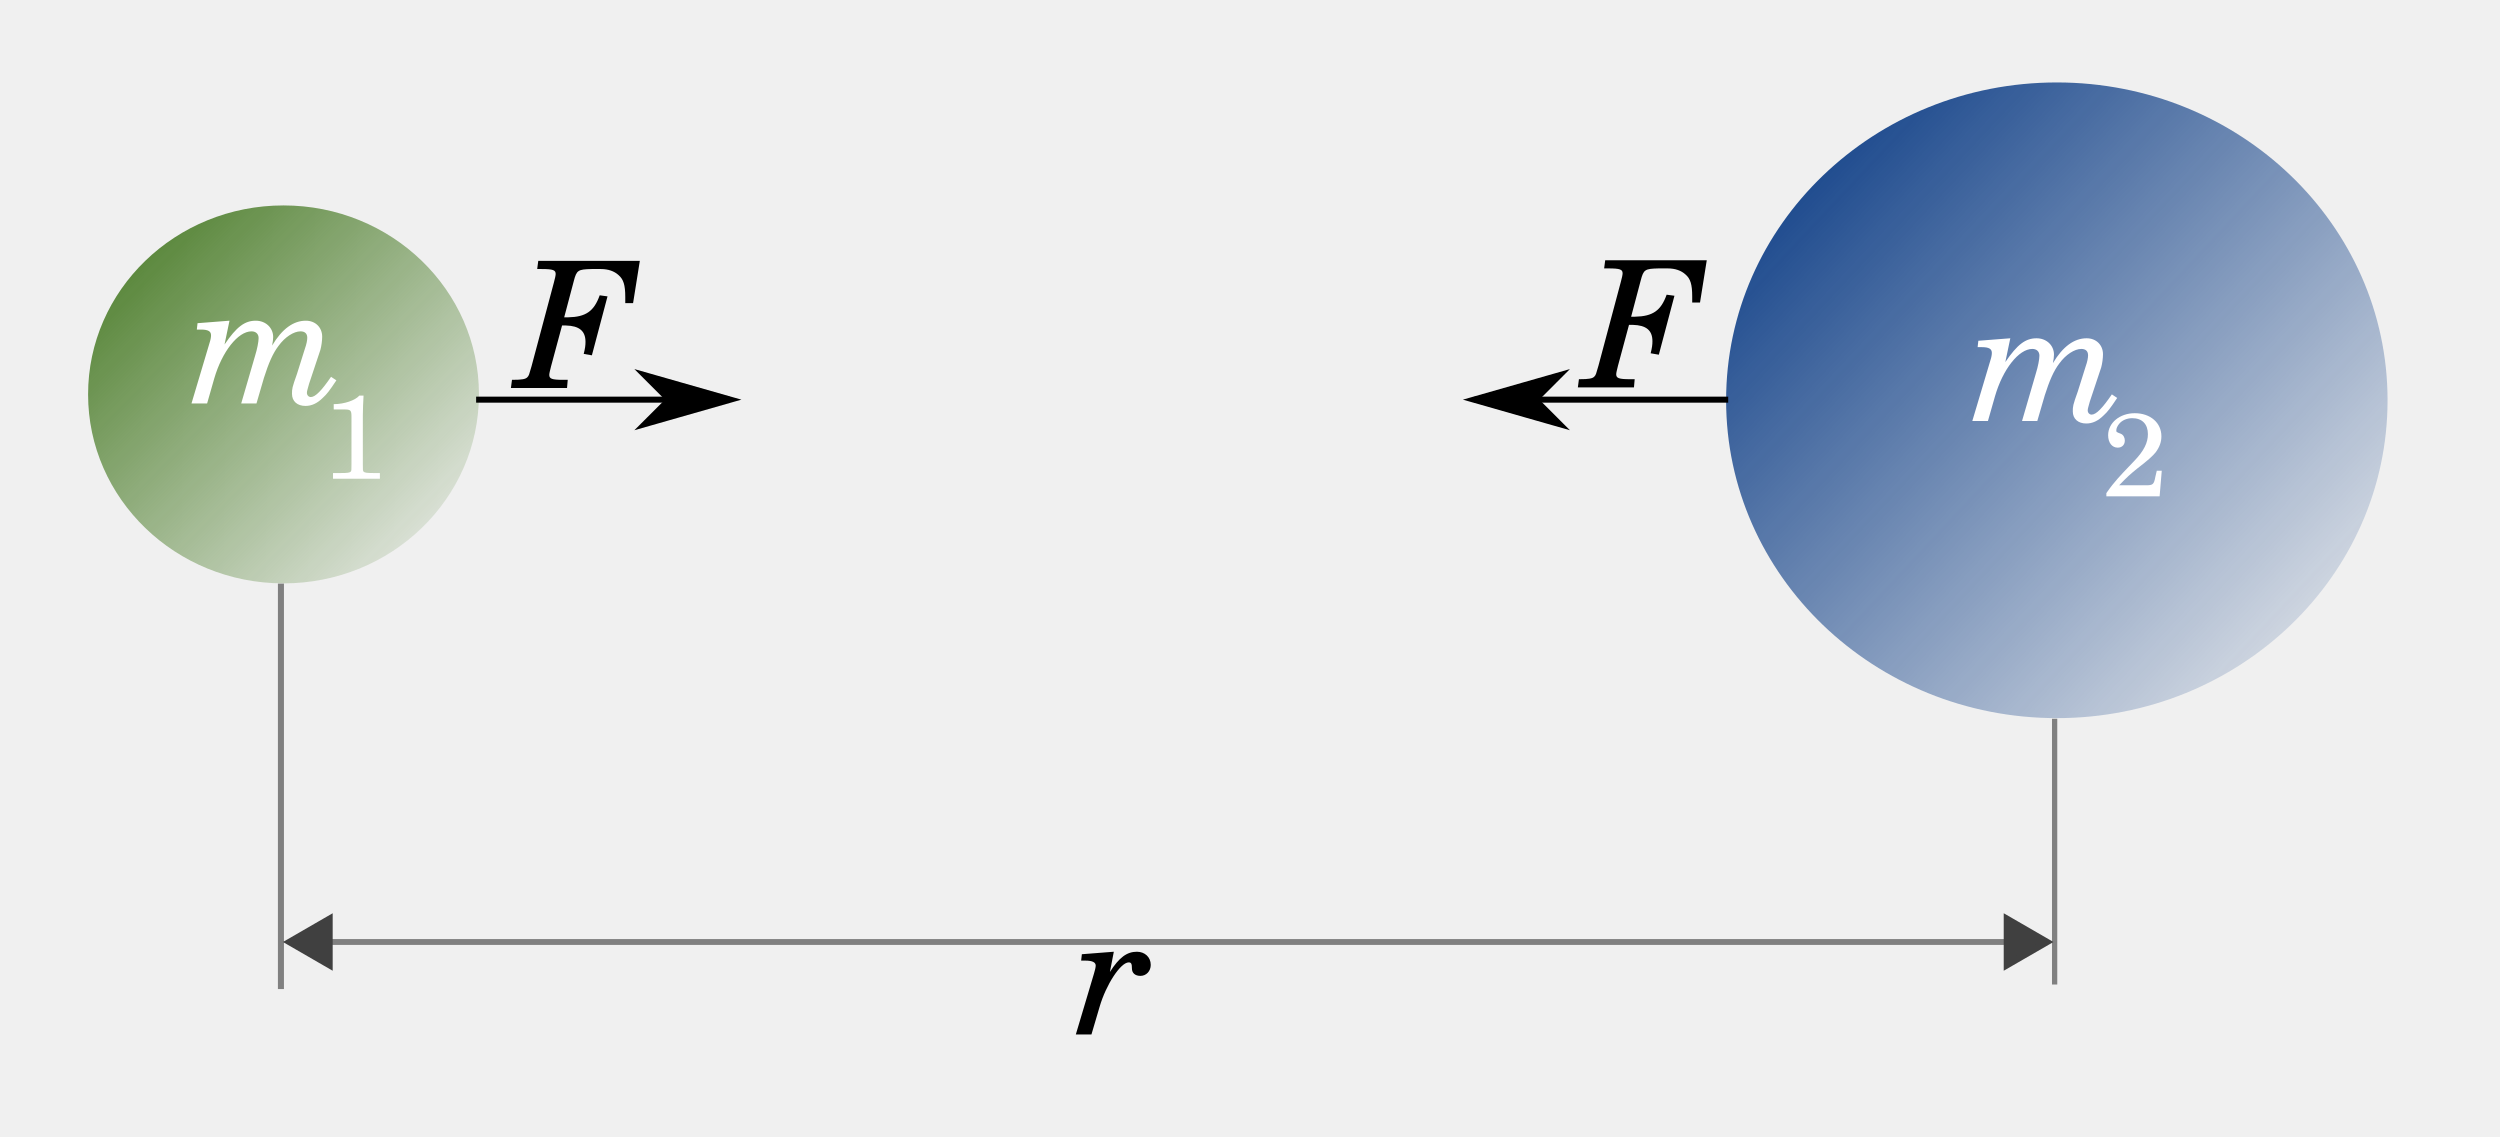
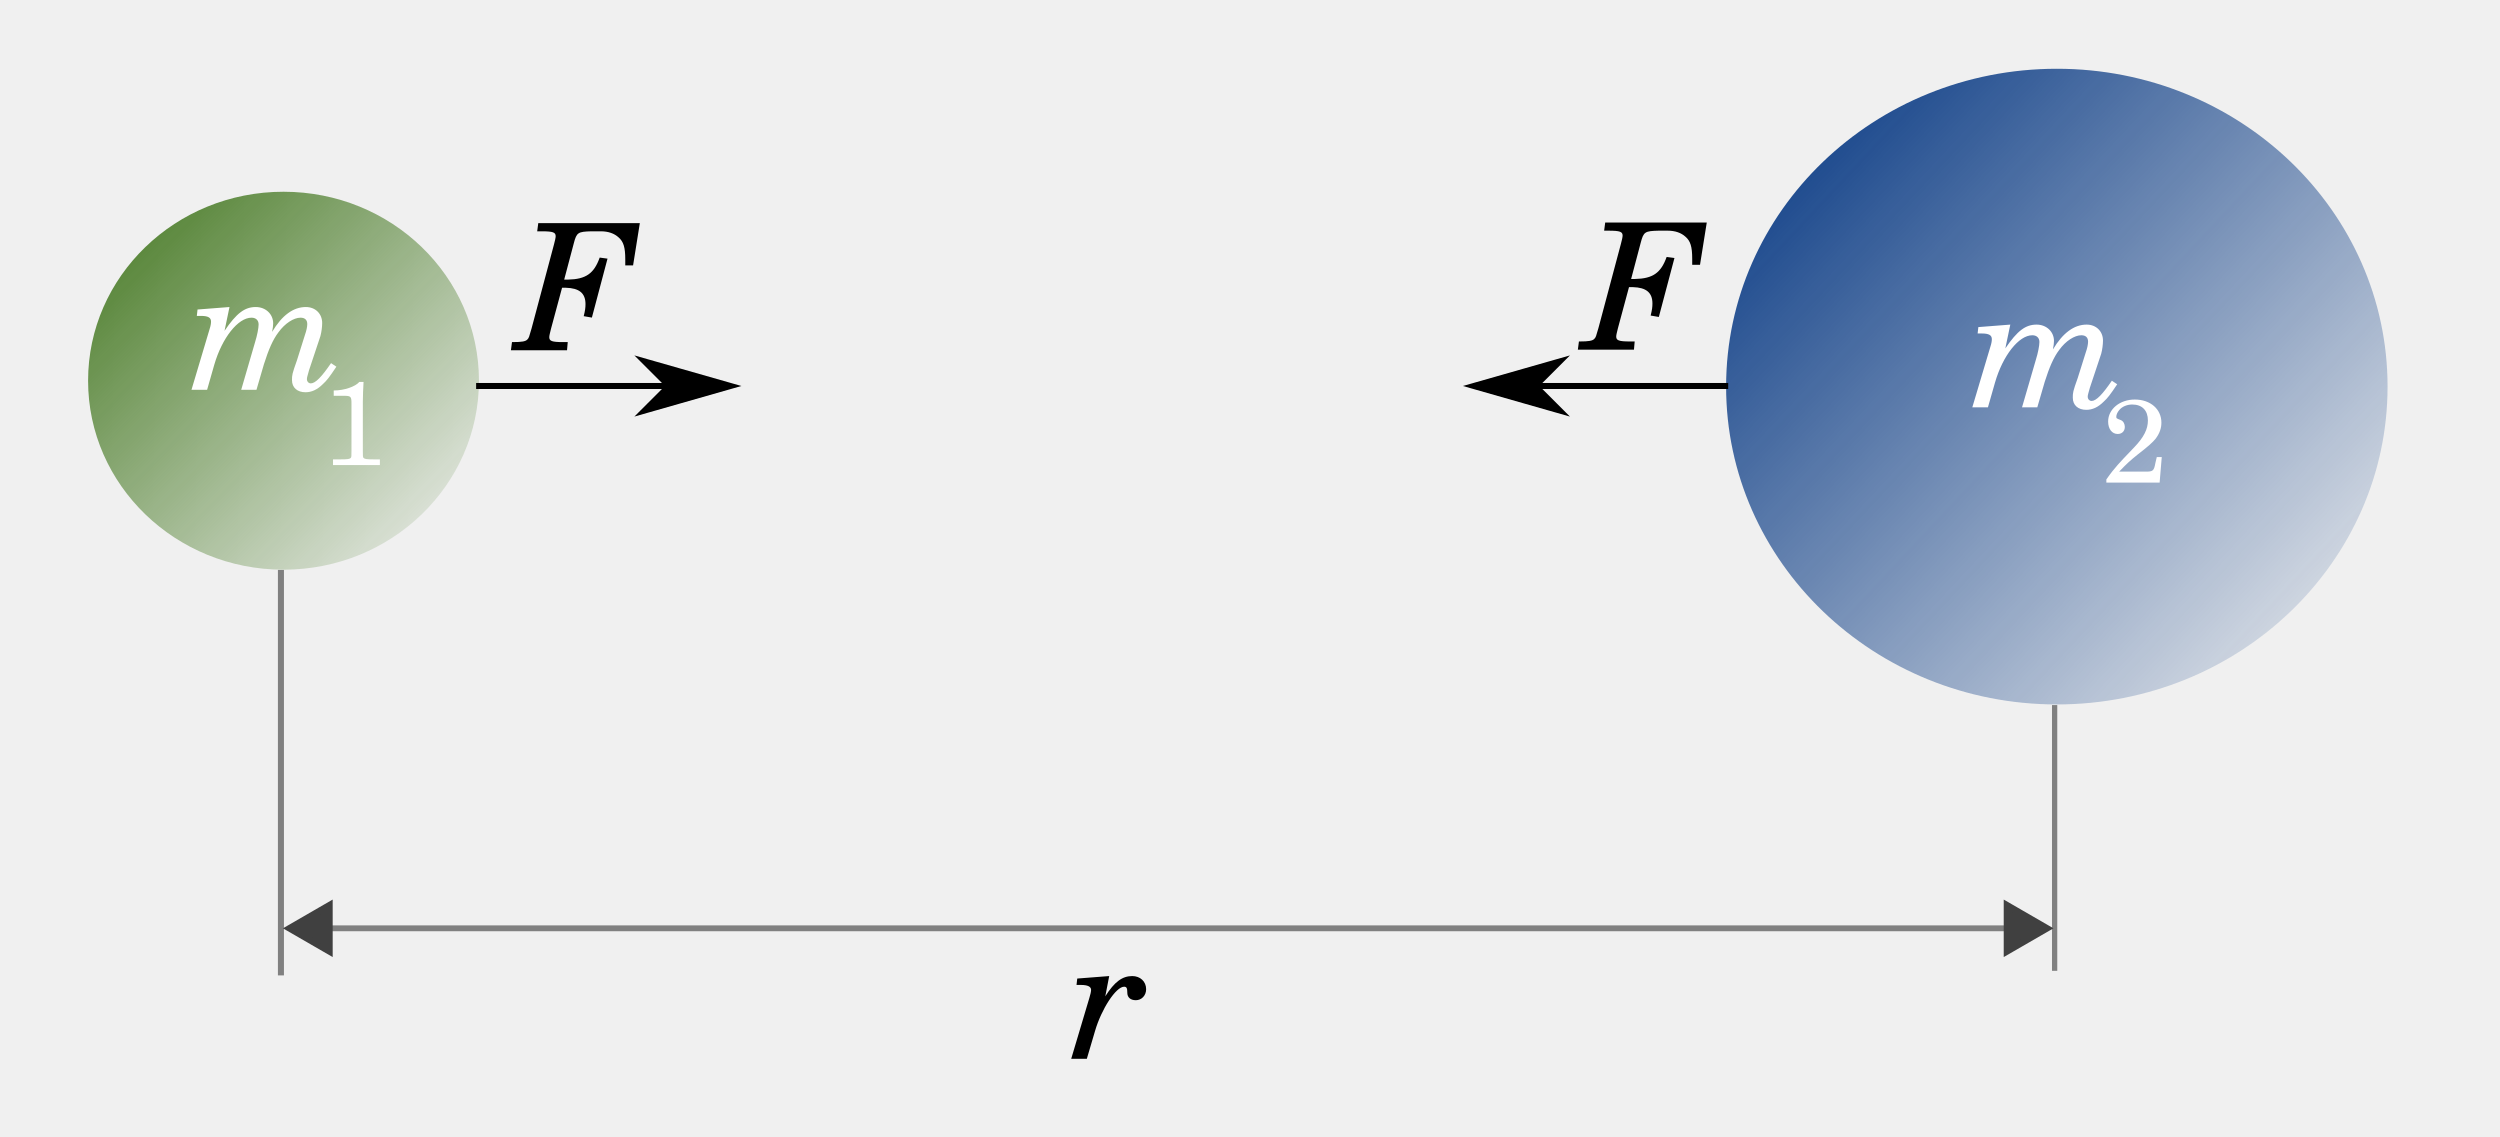
<svg xmlns="http://www.w3.org/2000/svg" xmlns:xlink="http://www.w3.org/1999/xlink" width="110mm" height="50mm" viewBox="0 0 110 50" version="1.1" id="svg8">
  <defs id="defs2">
    <marker orient="auto" refY="0" refX="0" id="TriangleOutL" style="overflow:visible">
      <path id="path1005" d="M 5.77,0 -2.88,5 V -5 Z" style="fill:#404040;fill-opacity:1;fill-rule:evenodd;stroke:#404040;stroke-width:1pt;stroke-opacity:1" transform="scale(0.8)" />
    </marker>
    <marker orient="auto" refY="0" refX="0" id="TriangleInL" style="overflow:visible">
      <path id="path996" d="M 5.77,0 -2.88,5 V -5 Z" style="fill:#404040;fill-opacity:1;fill-rule:evenodd;stroke:#404040;stroke-width:1pt;stroke-opacity:1" transform="scale(-0.8)" />
    </marker>
    <marker orient="auto" refY="0" refX="0" id="Arrow1Lstart" style="overflow:visible">
      <path id="path1092" d="M 0,0 5,-5 -12.5,0 5,5 Z" style="fill:#000000;fill-opacity:1;fill-rule:evenodd;stroke:#000000;stroke-width:1pt;stroke-opacity:1" transform="matrix(0.8,0,0,0.8,10,0)" />
    </marker>
    <marker orient="auto" refY="0" refX="0" id="Arrow1Lend" style="overflow:visible">
      <path id="path1095" d="M 0,0 5,-5 -12.5,0 5,5 Z" style="fill:#000000;fill-opacity:1;fill-rule:evenodd;stroke:#000000;stroke-width:1pt;stroke-opacity:1" transform="matrix(-0.8,0,0,-0.8,-10,0)" />
    </marker>
    <marker orient="auto" refY="0" refX="0" id="marker6313" style="overflow:visible">
      <path id="path6311" d="M 0,0 5,-5 -12.5,0 5,5 Z" style="fill:#000000;fill-opacity:1;fill-rule:evenodd;stroke:#000000;stroke-width:1pt;stroke-opacity:1" transform="matrix(-0.8,0,0,-0.8,-10,0)" />
    </marker>
    <marker style="overflow:visible" id="marker6261" refX="0" refY="0" orient="auto">
      <path transform="matrix(0.8,0,0,0.8,10,0)" style="fill:#000000;fill-opacity:1;fill-rule:evenodd;stroke:#000000;stroke-width:1pt;stroke-opacity:1" d="M 0,0 5,-5 -12.5,0 5,5 Z" id="path6259" />
    </marker>
    <marker style="overflow:visible" id="marker6196" refX="0" refY="0" orient="auto">
      <path transform="matrix(0.8,0,0,0.8,10,0)" style="fill:#000000;fill-opacity:1;fill-rule:evenodd;stroke:#000000;stroke-width:1pt;stroke-opacity:1" d="M 0,0 5,-5 -12.5,0 5,5 Z" id="path6194" />
    </marker>
    <linearGradient id="linearGradient3797">
      <stop style="stop-color:#447821;stop-opacity:1;" offset="0" id="stop3793" />
      <stop style="stop-color:#447821;stop-opacity:0;" offset="1" id="stop3795" />
    </linearGradient>
    <linearGradient id="linearGradient3781">
      <stop style="stop-color:#003380;stop-opacity:1;" offset="0" id="stop3777" />
      <stop style="stop-color:#003380;stop-opacity:0;" offset="1" id="stop3779" />
    </linearGradient>
-     <linearGradient xlink:href="#linearGradient3781" id="linearGradient3783" x1="102.432" y1="55.284" x2="131.536" y2="82.499" gradientUnits="userSpaceOnUse" gradientTransform="translate(4.276312,-74.76865)" />
-     <linearGradient xlink:href="#linearGradient3797" id="linearGradient3799" x1="31.372" y1="11.061" x2="48.192" y2="27.503" gradientUnits="userSpaceOnUse" gradientTransform="translate(3.073599,-25.32379)" />
+     <linearGradient xlink:href="#linearGradient3781" id="linearGradient3783" x1="102.432" y1="55.284" x2="131.536" y2="82.499" gradientUnits="userSpaceOnUse" gradientTransform="translate(4.276312,-75.37001)" />
+     <linearGradient xlink:href="#linearGradient3797" id="linearGradient3799" x1="31.372" y1="11.061" x2="48.192" y2="27.503" gradientUnits="userSpaceOnUse" gradientTransform="translate(3.073599,-25.92514)" />
  </defs>
  <g id="layer1" transform="translate(-30.57022,23.48967)">
-     <text xml:space="preserve" style="font-style:normal;font-weight:normal;font-size:10.583px;line-height:1.25;font-family:sans-serif;letter-spacing:0px;word-spacing:0px;fill:#000000;fill-opacity:1;stroke:none;stroke-width:0.265" x="79.849" y="127.992" id="text6405">
-       <tspan id="tspan6403" x="79.849" y="137.356" style="stroke-width:0.265" />
+     <text xml:space="preserve" style="font-style:normal;font-weight:normal;font-size:10.583px;line-height:1.25;font-family:sans-serif;letter-spacing:0px;word-spacing:0px;fill:#000000;fill-opacity:1;stroke:none;stroke-width:0.265" x="79.849" y="127.391" id="text6405">
+       <tspan id="tspan6403" x="79.849" y="136.755" style="stroke-width:0.265" />
    </text>
-     <ellipse style="fill:url(#linearGradient3783);fill-opacity:1;stroke-width:0.265" id="path3717" cx="121.071" cy="-5.877" rx="14.552" ry="13.985" />
-     <path style="fill:#003380;stroke-width:0.265" id="path3721" d="m 51.455,8.983 a 6.142,5.859 0 0 1 -6.97e-4,0.088" />
-     <ellipse style="fill:url(#linearGradient3799);fill-opacity:1;stroke-width:0.157" id="path3717-3" cx="43.045" cy="-6.136" rx="8.599" ry="8.315" />
-     <text xml:space="preserve" style="font-style:italic;font-variant:normal;font-weight:normal;font-stretch:normal;font-size:7.754px;line-height:1.25;font-family:'Century Schoolbook L';-inkscape-font-specification:'Century Schoolbook L, Italic';font-variant-ligatures:normal;font-variant-caps:normal;font-variant-numeric:normal;font-feature-settings:normal;text-align:start;letter-spacing:0px;word-spacing:0px;writing-mode:lr-tb;text-anchor:start;fill:#ffffff;fill-opacity:1;stroke:none;stroke-width:0.194" x="117.241" y="-4.964" id="text6377-51-1">
-       <tspan id="tspan1043" x="117.241" y="-4.964">m</tspan>
+     <ellipse style="fill:url(#linearGradient3783);fill-opacity:1;stroke-width:0.265" id="path3717" cx="121.071" cy="-6.479" rx="14.552" ry="13.985" />
+     <path style="fill:#003380;stroke-width:0.265" id="path3721" d="m 51.455,8.381 a 6.142,5.859 0 0 1 -6.97e-4,0.088" />
+     <ellipse style="fill:url(#linearGradient3799);fill-opacity:1;stroke-width:0.157" id="path3717-3" cx="43.045" cy="-6.738" rx="8.599" ry="8.315" />
+     <text xml:space="preserve" style="font-style:italic;font-variant:normal;font-weight:normal;font-stretch:normal;font-size:7.754px;line-height:1.25;font-family:'Century Schoolbook L';-inkscape-font-specification:'Century Schoolbook L, Italic';font-variant-ligatures:normal;font-variant-caps:normal;font-variant-numeric:normal;font-feature-settings:normal;text-align:start;letter-spacing:0px;word-spacing:0px;writing-mode:lr-tb;text-anchor:start;fill:#ffffff;fill-opacity:1;stroke:none;stroke-width:0.194" x="117.241" y="-5.565" id="text6377-51-1">
+       <tspan id="tspan1043" x="117.241" y="-5.565">m</tspan>
    </text>
-     <text xml:space="preserve" style="font-style:normal;font-variant:normal;font-weight:500;font-stretch:normal;font-size:5.198px;line-height:1.25;font-family:'Century Schoolbook L';-inkscape-font-specification:'Century Schoolbook L, Medium';font-variant-ligatures:normal;font-variant-caps:normal;font-variant-numeric:normal;font-feature-settings:normal;text-align:start;letter-spacing:0px;word-spacing:0px;writing-mode:lr-tb;text-anchor:start;fill:#ffffff;fill-opacity:1;stroke:none;stroke-width:0.13" x="123.062" y="-1.654" id="text6499-82-2">
-       <tspan id="tspan1045" x="123.062" y="-1.654">2</tspan>
+     <text xml:space="preserve" style="font-style:normal;font-variant:normal;font-weight:500;font-stretch:normal;font-size:5.198px;line-height:1.25;font-family:'Century Schoolbook L';-inkscape-font-specification:'Century Schoolbook L, Medium';font-variant-ligatures:normal;font-variant-caps:normal;font-variant-numeric:normal;font-feature-settings:normal;text-align:start;letter-spacing:0px;word-spacing:0px;writing-mode:lr-tb;text-anchor:start;fill:#ffffff;fill-opacity:1;stroke:none;stroke-width:0.13" x="123.062" y="-2.255" id="text6499-82-2">
+       <tspan id="tspan1045" x="123.062" y="-2.255">2</tspan>
    </text>
-     <text xml:space="preserve" style="font-style:italic;font-variant:normal;font-weight:normal;font-stretch:normal;font-size:7.754px;line-height:1.25;font-family:'Century Schoolbook L';-inkscape-font-specification:'Century Schoolbook L, Italic';font-variant-ligatures:normal;font-variant-caps:normal;font-variant-numeric:normal;font-feature-settings:normal;text-align:start;letter-spacing:0px;word-spacing:0px;writing-mode:lr-tb;text-anchor:start;fill:#000000;fill-opacity:1;stroke:none;stroke-width:0.194" x="53.316" y="-6.419" id="text6377-51-7">
-       <tspan style="font-style:italic;font-variant:normal;font-weight:normal;font-stretch:normal;font-size:7.754px;font-family:'Century Schoolbook L';-inkscape-font-specification:'Century Schoolbook L, Italic';font-variant-ligatures:normal;font-variant-caps:normal;font-variant-numeric:normal;font-feature-settings:normal;text-align:start;writing-mode:lr-tb;text-anchor:start;stroke-width:0.194" id="tspan6383-42-1" x="53.316" y="-6.419">F</tspan>
+     <text xml:space="preserve" style="font-style:italic;font-variant:normal;font-weight:normal;font-stretch:normal;font-size:7.754px;line-height:1.25;font-family:'Century Schoolbook L';-inkscape-font-specification:'Century Schoolbook L, Italic';font-variant-ligatures:normal;font-variant-caps:normal;font-variant-numeric:normal;font-feature-settings:normal;text-align:start;letter-spacing:0px;word-spacing:0px;writing-mode:lr-tb;text-anchor:start;fill:#000000;fill-opacity:1;stroke:none;stroke-width:0.194" x="53.316" y="-8.078" id="text6377-51-7">
+       <tspan style="font-style:italic;font-variant:normal;font-weight:normal;font-stretch:normal;font-size:7.754px;font-family:'Century Schoolbook L';-inkscape-font-specification:'Century Schoolbook L, Italic';font-variant-ligatures:normal;font-variant-caps:normal;font-variant-numeric:normal;font-feature-settings:normal;text-align:start;writing-mode:lr-tb;text-anchor:start;stroke-width:0.194" id="tspan6383-42-1" x="53.316" y="-8.078">F</tspan>
    </text>
-     <text xml:space="preserve" style="font-style:italic;font-variant:normal;font-weight:normal;font-stretch:normal;font-size:7.754px;line-height:1.25;font-family:'Century Schoolbook L';-inkscape-font-specification:'Century Schoolbook L, Italic';font-variant-ligatures:normal;font-variant-caps:normal;font-variant-numeric:normal;font-feature-settings:normal;text-align:start;letter-spacing:0px;word-spacing:0px;writing-mode:lr-tb;text-anchor:start;fill:#ffffff;fill-opacity:1;stroke:none;stroke-width:0.194" x="38.887" y="-5.738" id="text6377-51-1-2">
-       <tspan style="stroke-width:0.194" id="tspan1043-1" x="38.887" y="-5.738">m</tspan>
+     <text xml:space="preserve" style="font-style:italic;font-variant:normal;font-weight:normal;font-stretch:normal;font-size:7.754px;line-height:1.25;font-family:'Century Schoolbook L';-inkscape-font-specification:'Century Schoolbook L, Italic';font-variant-ligatures:normal;font-variant-caps:normal;font-variant-numeric:normal;font-feature-settings:normal;text-align:start;letter-spacing:0px;word-spacing:0px;writing-mode:lr-tb;text-anchor:start;fill:#ffffff;fill-opacity:1;stroke:none;stroke-width:0.194" x="38.887" y="-6.339" id="text6377-51-1-2">
+       <tspan style="stroke-width:0.194" id="tspan1043-1" x="38.887" y="-6.339">m</tspan>
    </text>
-     <text xml:space="preserve" style="font-style:normal;font-variant:normal;font-weight:500;font-stretch:normal;font-size:5.198px;line-height:1.25;font-family:'Century Schoolbook L';-inkscape-font-specification:'Century Schoolbook L, Medium';font-variant-ligatures:normal;font-variant-caps:normal;font-variant-numeric:normal;font-feature-settings:normal;text-align:start;letter-spacing:0px;word-spacing:0px;writing-mode:lr-tb;text-anchor:start;fill:#ffffff;fill-opacity:1;stroke:none;stroke-width:0.13" x="44.708" y="-2.428" id="text6499-82-2-2">
-       <tspan id="tspan1071" x="44.708" y="-2.428">1</tspan>
+     <text xml:space="preserve" style="font-style:normal;font-variant:normal;font-weight:500;font-stretch:normal;font-size:5.198px;line-height:1.25;font-family:'Century Schoolbook L';-inkscape-font-specification:'Century Schoolbook L, Medium';font-variant-ligatures:normal;font-variant-caps:normal;font-variant-numeric:normal;font-feature-settings:normal;text-align:start;letter-spacing:0px;word-spacing:0px;writing-mode:lr-tb;text-anchor:start;fill:#ffffff;fill-opacity:1;stroke:none;stroke-width:0.13" x="44.708" y="-3.029" id="text6499-82-2-2">
+       <tspan id="tspan1071" x="44.708" y="-3.029">1</tspan>
    </text>
-     <path style="fill:none;stroke:#000000;stroke-width:0.265;stroke-linecap:butt;stroke-linejoin:miter;stroke-miterlimit:4;stroke-dasharray:none;stroke-opacity:1;marker-end:url(#Arrow1Lend)" d="M 51.52,-5.905 H 62.678" id="path1075" />
-     <path style="fill:none;stroke:#000000;stroke-width:0.265px;stroke-linecap:butt;stroke-linejoin:miter;stroke-opacity:1;marker-start:url(#Arrow1Lstart)" d="M 95.452,-5.905 H 106.611" id="path1075-6" />
-     <text xml:space="preserve" style="font-style:italic;font-variant:normal;font-weight:normal;font-stretch:normal;font-size:7.754px;line-height:1.25;font-family:'Century Schoolbook L';-inkscape-font-specification:'Century Schoolbook L, Italic';font-variant-ligatures:normal;font-variant-caps:normal;font-variant-numeric:normal;font-feature-settings:normal;text-align:start;letter-spacing:0px;word-spacing:0px;writing-mode:lr-tb;text-anchor:start;fill:#000000;fill-opacity:1;stroke:none;stroke-width:0.194" x="100.261" y="-6.447" id="text6377-51-7-2">
-       <tspan style="font-style:italic;font-variant:normal;font-weight:normal;font-stretch:normal;font-size:7.754px;font-family:'Century Schoolbook L';-inkscape-font-specification:'Century Schoolbook L, Italic';font-variant-ligatures:normal;font-variant-caps:normal;font-variant-numeric:normal;font-feature-settings:normal;text-align:start;writing-mode:lr-tb;text-anchor:start;stroke-width:0.194" id="tspan6383-42-1-0" x="100.261" y="-6.447">F</tspan>
+     <path style="fill:none;stroke:#000000;stroke-width:0.265;stroke-linecap:butt;stroke-linejoin:miter;stroke-miterlimit:4;stroke-dasharray:none;stroke-opacity:1;marker-end:url(#Arrow1Lend)" d="M 51.52,-6.506 H 62.678" id="path1075" />
+     <path style="fill:none;stroke:#000000;stroke-width:0.265px;stroke-linecap:butt;stroke-linejoin:miter;stroke-opacity:1;marker-start:url(#Arrow1Lstart)" d="M 95.452,-6.506 H 106.611" id="path1075-6" />
+     <text xml:space="preserve" style="font-style:italic;font-variant:normal;font-weight:normal;font-stretch:normal;font-size:7.754px;line-height:1.25;font-family:'Century Schoolbook L';-inkscape-font-specification:'Century Schoolbook L, Italic';font-variant-ligatures:normal;font-variant-caps:normal;font-variant-numeric:normal;font-feature-settings:normal;text-align:start;letter-spacing:0px;word-spacing:0px;writing-mode:lr-tb;text-anchor:start;fill:#000000;fill-opacity:1;stroke:none;stroke-width:0.194" x="100.261" y="-8.106" id="text6377-51-7-2">
+       <tspan style="font-style:italic;font-variant:normal;font-weight:normal;font-stretch:normal;font-size:7.754px;font-family:'Century Schoolbook L';-inkscape-font-specification:'Century Schoolbook L, Italic';font-variant-ligatures:normal;font-variant-caps:normal;font-variant-numeric:normal;font-feature-settings:normal;text-align:start;writing-mode:lr-tb;text-anchor:start;stroke-width:0.194" id="tspan6383-42-1-0" x="100.261" y="-8.106">F</tspan>
    </text>
-     <path style="fill:none;stroke:#808080;stroke-width:0.265px;stroke-linecap:butt;stroke-linejoin:miter;stroke-opacity:1" d="M 42.931,2.189 V 20.029" id="path857" />
-     <path style="fill:none;stroke:#808080;stroke-width:0.232px;stroke-linecap:butt;stroke-linejoin:miter;stroke-opacity:1" d="M 120.974,8.136 V 19.829" id="path859" />
-     <path style="fill:none;stroke:#808080;stroke-width:0.257;stroke-linecap:butt;stroke-linejoin:miter;stroke-miterlimit:4;stroke-dasharray:none;stroke-opacity:1;marker-start:url(#TriangleInL);marker-end:url(#TriangleOutL)" d="M 44.479,17.958 H 119.463" id="path861" />
-     <text xml:space="preserve" style="font-style:italic;font-variant:normal;font-weight:normal;font-stretch:normal;font-size:7.754px;line-height:1.25;font-family:'Century Schoolbook L';-inkscape-font-specification:'Century Schoolbook L, Italic';font-variant-ligatures:normal;font-variant-caps:normal;font-variant-numeric:normal;font-feature-settings:normal;text-align:start;letter-spacing:0px;word-spacing:0px;writing-mode:lr-tb;text-anchor:start;fill:#000000;fill-opacity:1;stroke:none;stroke-width:0.194" x="77.842" y="22.026" id="text6377-51-7-2-0">
-       <tspan id="tspan1549" x="77.842" y="22.026">r</tspan>
+     <path style="fill:none;stroke:#808080;stroke-width:0.265px;stroke-linecap:butt;stroke-linejoin:miter;stroke-opacity:1" d="M 42.931,1.587 V 19.428" id="path857" />
+     <path style="fill:none;stroke:#808080;stroke-width:0.232px;stroke-linecap:butt;stroke-linejoin:miter;stroke-opacity:1" d="M 120.974,7.534 V 19.227" id="path859" />
+     <path style="fill:none;stroke:#808080;stroke-width:0.257;stroke-linecap:butt;stroke-linejoin:miter;stroke-miterlimit:4;stroke-dasharray:none;stroke-opacity:1;marker-start:url(#TriangleInL);marker-end:url(#TriangleOutL)" d="M 44.479,17.356 H 119.463" id="path861" />
+     <text xml:space="preserve" style="font-style:italic;font-variant:normal;font-weight:normal;font-stretch:normal;font-size:7.754px;line-height:1.25;font-family:'Century Schoolbook L';-inkscape-font-specification:'Century Schoolbook L, Italic';font-variant-ligatures:normal;font-variant-caps:normal;font-variant-numeric:normal;font-feature-settings:normal;text-align:start;letter-spacing:0px;word-spacing:0px;writing-mode:lr-tb;text-anchor:start;fill:#000000;fill-opacity:1;stroke:none;stroke-width:0.194" x="77.641" y="23.096" id="text6377-51-7-2-0">
+       <tspan id="tspan1549" x="77.641" y="23.096">r</tspan>
    </text>
  </g>
</svg>
